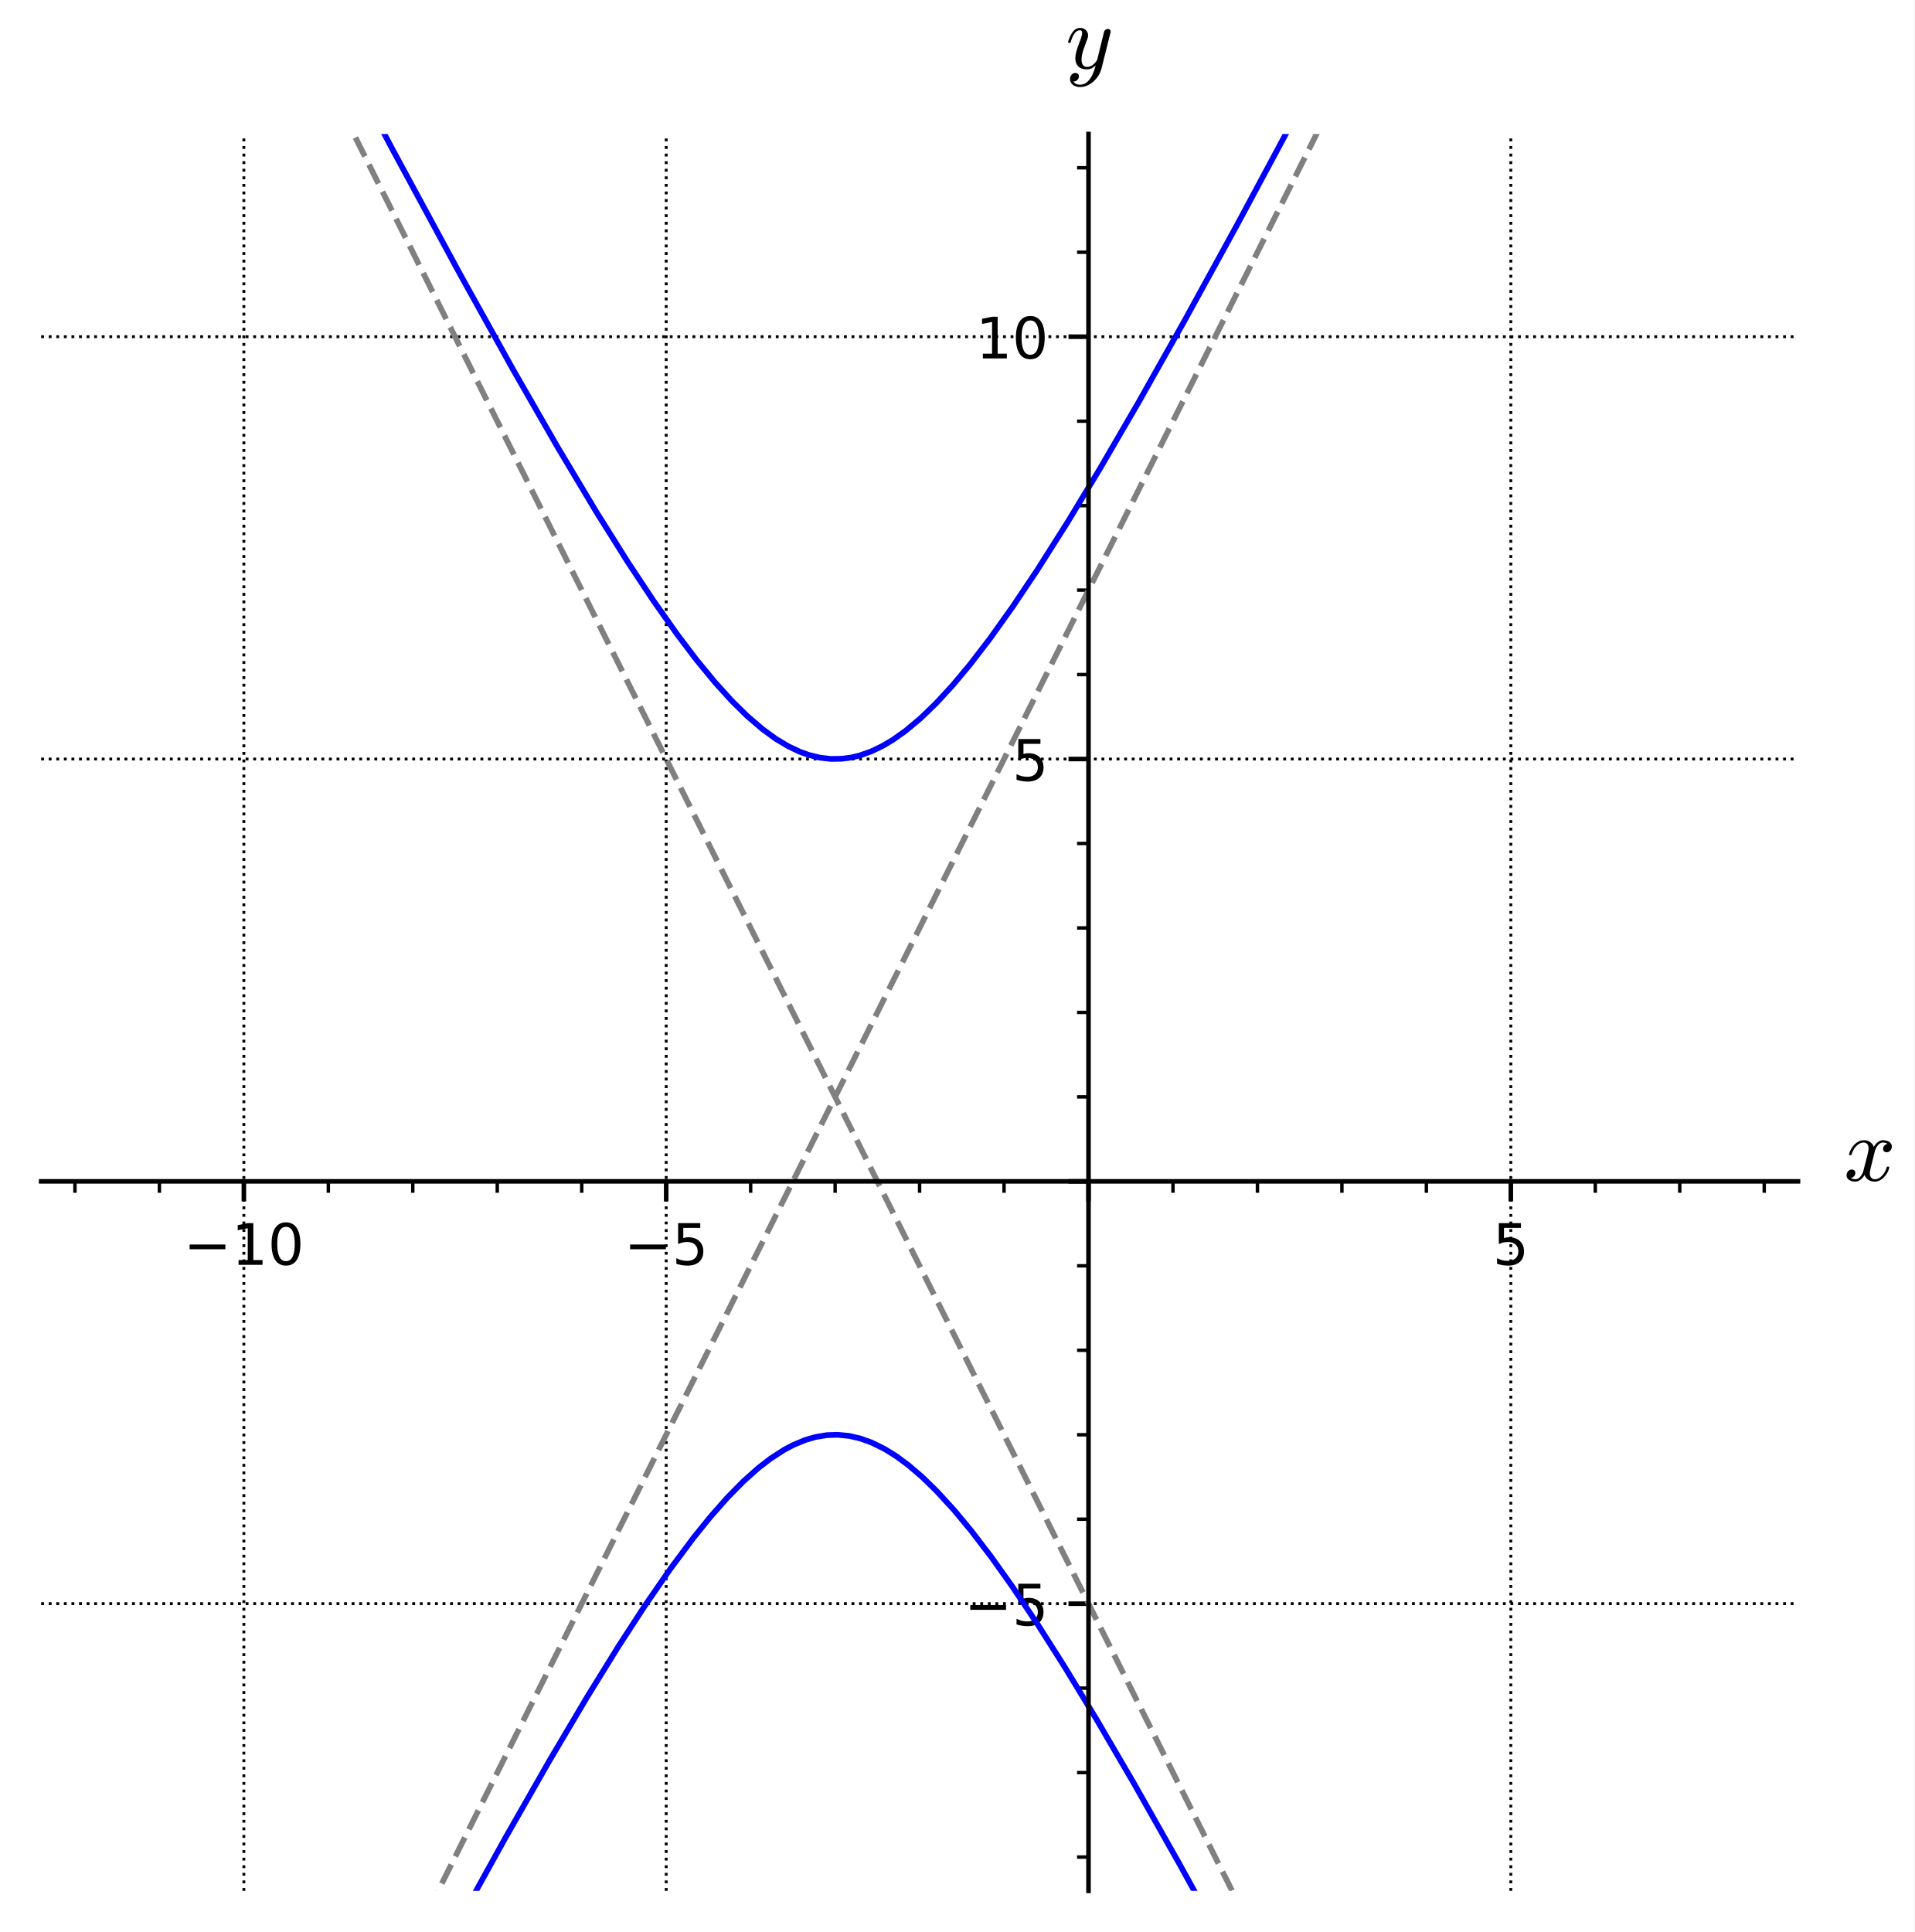
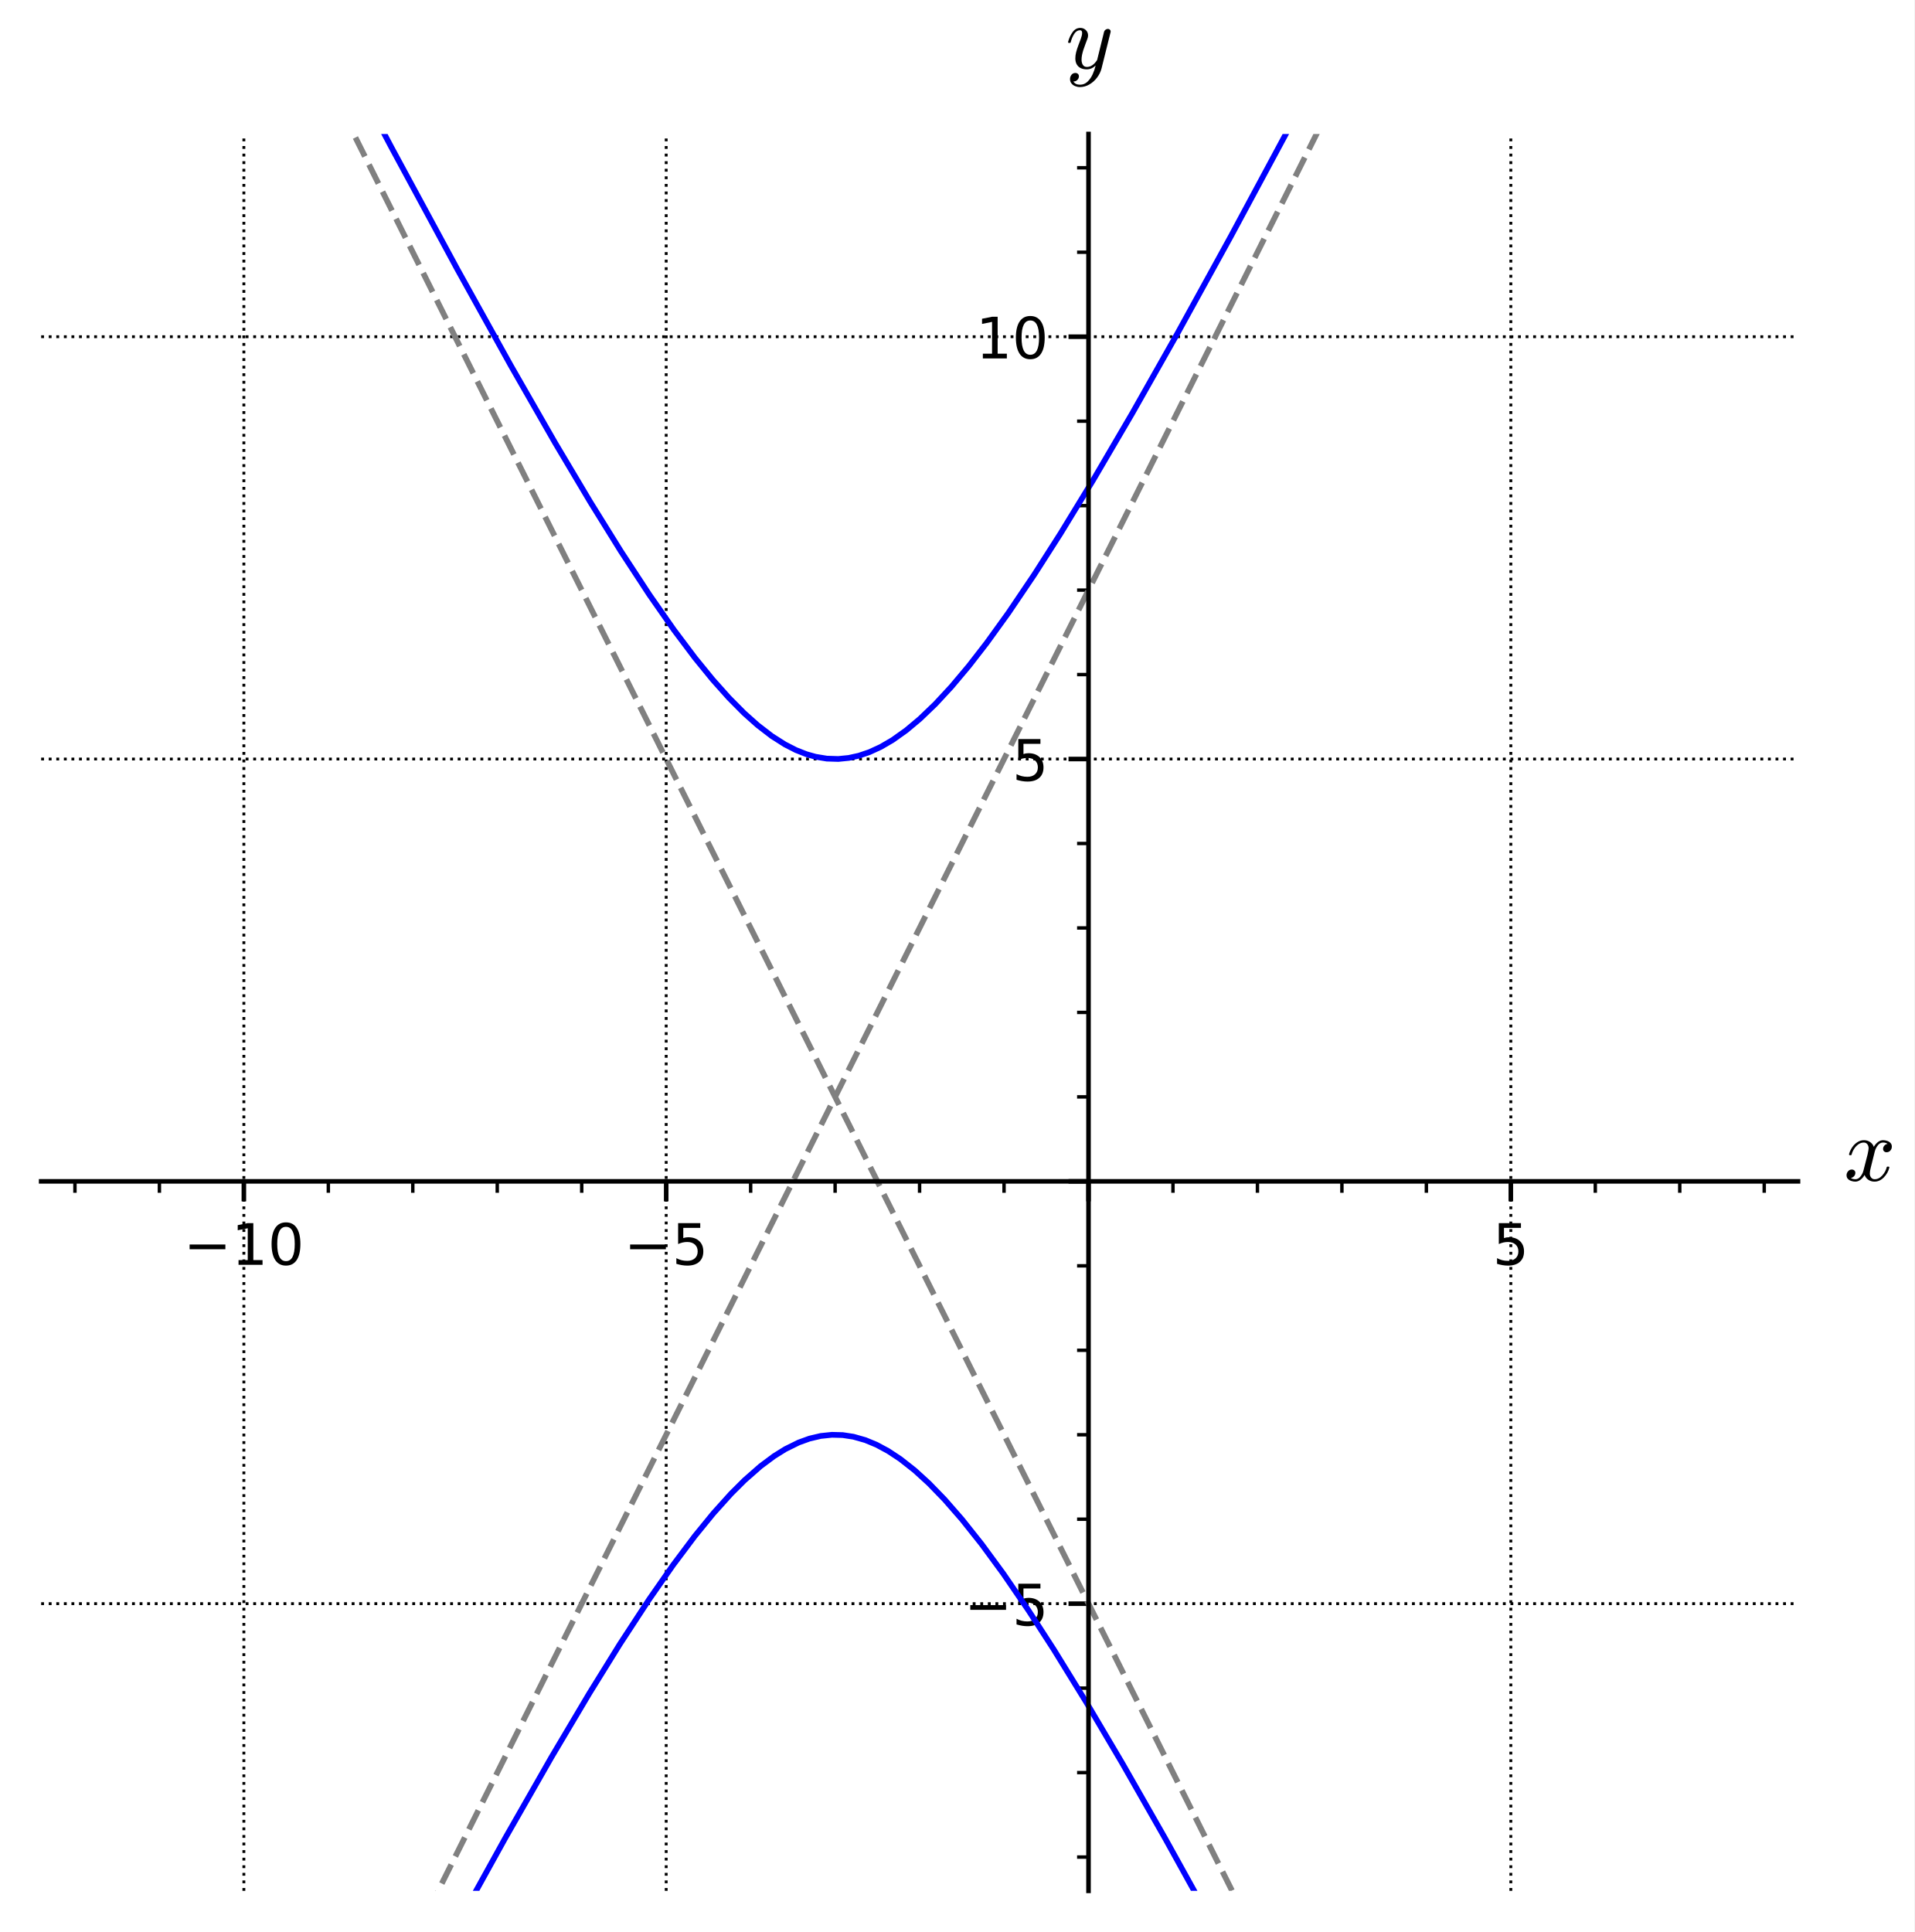
<svg xmlns="http://www.w3.org/2000/svg" xmlns:xlink="http://www.w3.org/1999/xlink" width="334.9pt" height="338.002pt" viewBox="0 0 334.9 338.002" version="1.1">
  <defs>
    <style type="text/css">*{stroke-linejoin: round; stroke-linecap: butt}</style>
  </defs>
  <g id="figure_1">
    <g id="patch_1">
      <path d="M -0 338.002  L 334.9 338.002  L 334.9 0  L -0 0  z " style="fill: #ffffff" />
    </g>
    <g id="axes_1">
      <g id="patch_2">
        <path d="M 7.2 330.803  L 314.56 330.803  L 314.56 23.442  L 7.2 23.442  z " style="fill: #ffffff" />
      </g>
      <g id="matplotlib.axis_1">
        <g id="xtick_1">
          <g id="line2d_1">
-             <path d="M 42.665 330.803  L 42.665 23.442  " clip-path="url(#p50cccb4711)" style="fill: none; stroke-dasharray: 0.5,0.825; stroke-dashoffset: 0; stroke: #000000; stroke-width: 0.5" />
+             <path d="M 42.665 330.803  L 42.665 23.442  " clip-path="url(#p3661641c7e)" style="fill: none; stroke-dasharray: 0.5,0.825; stroke-dashoffset: 0; stroke: #000000; stroke-width: 0.5" />
          </g>
          <g id="line2d_2">
            <defs>
-               <path id="mf8b054e586" d="M 0 0  L 0 3.5  " style="stroke: #000000; stroke-width: 0.8" />
-             </defs>
-             <g>
-               <use xlink:href="#mf8b054e586" x="42.665" y="206.676" style="stroke: #000000; stroke-width: 0.8" />
+               <path id="m3cffa959d9" d="M 0 0  L 0 3.5  " style="stroke: #000000; stroke-width: 0.8" />
+             </defs>
+             <g>
+               <use xlink:href="#m3cffa959d9" x="42.665" y="206.676" style="stroke: #000000; stroke-width: 0.8" />
            </g>
          </g>
          <g id="text_1">
            <g transform="translate(32.11227 221.2748) scale(0.1 -0.1)">
              <defs>
                <path id="DejaVuSans-2212" d="M 678 2272  L 4684 2272  L 4684 1741  L 678 1741  L 678 2272  z " transform="scale(0.015625)" />
                <path id="DejaVuSans-31" d="M 794 531  L 1825 531  L 1825 4091  L 703 3866  L 703 4441  L 1819 4666  L 2450 4666  L 2450 531  L 3481 531  L 3481 0  L 794 0  L 794 531  z " transform="scale(0.015625)" />
                <path id="DejaVuSans-30" d="M 2034 4250  Q 1547 4250 1301 3770  Q 1056 3291 1056 2328  Q 1056 1369 1301 889  Q 1547 409 2034 409  Q 2525 409 2770 889  Q 3016 1369 3016 2328  Q 3016 3291 2770 3770  Q 2525 4250 2034 4250  z M 2034 4750  Q 2819 4750 3233 4129  Q 3647 3509 3647 2328  Q 3647 1150 3233 529  Q 2819 -91 2034 -91  Q 1250 -91 836 529  Q 422 1150 422 2328  Q 422 3509 836 4129  Q 1250 4750 2034 4750  z " transform="scale(0.015625)" />
              </defs>
              <use xlink:href="#DejaVuSans-2212" />
              <use xlink:href="#DejaVuSans-31" x="83.789" />
              <use xlink:href="#DejaVuSans-30" x="147.412" />
            </g>
          </g>
        </g>
        <g id="xtick_2">
          <g id="line2d_3">
-             <path d="M 116.549 330.803  L 116.549 23.442  " clip-path="url(#p50cccb4711)" style="fill: none; stroke-dasharray: 0.5,0.825; stroke-dashoffset: 0; stroke: #000000; stroke-width: 0.5" />
+             <path d="M 116.549 330.803  L 116.549 23.442  " clip-path="url(#p3661641c7e)" style="fill: none; stroke-dasharray: 0.5,0.825; stroke-dashoffset: 0; stroke: #000000; stroke-width: 0.5" />
          </g>
          <g id="line2d_4">
            <g>
-               <use xlink:href="#mf8b054e586" x="116.549" y="206.676" style="stroke: #000000; stroke-width: 0.8" />
+               <use xlink:href="#m3cffa959d9" x="116.549" y="206.676" style="stroke: #000000; stroke-width: 0.8" />
            </g>
          </g>
          <g id="text_2">
            <g transform="translate(109.1781 221.2748) scale(0.1 -0.1)">
              <defs>
                <path id="DejaVuSans-35" d="M 691 4666  L 3169 4666  L 3169 4134  L 1269 4134  L 1269 2991  Q 1406 3038 1543 3061  Q 1681 3084 1819 3084  Q 2600 3084 3056 2656  Q 3513 2228 3513 1497  Q 3513 744 3044 326  Q 2575 -91 1722 -91  Q 1428 -91 1123 -41  Q 819 9 494 109  L 494 744  Q 775 591 1075 516  Q 1375 441 1709 441  Q 2250 441 2565 725  Q 2881 1009 2881 1497  Q 2881 1984 2565 2268  Q 2250 2553 1709 2553  Q 1456 2553 1204 2497  Q 953 2441 691 2322  L 691 4666  z " transform="scale(0.015625)" />
              </defs>
              <use xlink:href="#DejaVuSans-2212" />
              <use xlink:href="#DejaVuSans-35" x="83.789" />
            </g>
          </g>
        </g>
        <g id="xtick_3">
          <g id="line2d_5">
-             <path d="M 190.434 330.803  L 190.434 23.442  " clip-path="url(#p50cccb4711)" style="fill: none; stroke-dasharray: 0.5,0.825; stroke-dashoffset: 0; stroke: #000000; stroke-width: 0.5" />
+             <path d="M 190.434 330.803  L 190.434 23.442  " clip-path="url(#p3661641c7e)" style="fill: none; stroke-dasharray: 0.5,0.825; stroke-dashoffset: 0; stroke: #000000; stroke-width: 0.5" />
          </g>
          <g id="line2d_6">
            <g>
-               <use xlink:href="#mf8b054e586" x="190.434" y="206.676" style="stroke: #000000; stroke-width: 0.8" />
+               <use xlink:href="#m3cffa959d9" x="190.434" y="206.676" style="stroke: #000000; stroke-width: 0.8" />
            </g>
          </g>
        </g>
        <g id="xtick_4">
          <g id="line2d_7">
-             <path d="M 264.318 330.803  L 264.318 23.442  " clip-path="url(#p50cccb4711)" style="fill: none; stroke-dasharray: 0.5,0.825; stroke-dashoffset: 0; stroke: #000000; stroke-width: 0.5" />
+             <path d="M 264.318 330.803  L 264.318 23.442  " clip-path="url(#p3661641c7e)" style="fill: none; stroke-dasharray: 0.5,0.825; stroke-dashoffset: 0; stroke: #000000; stroke-width: 0.5" />
          </g>
          <g id="line2d_8">
            <g>
-               <use xlink:href="#mf8b054e586" x="264.318" y="206.676" style="stroke: #000000; stroke-width: 0.8" />
+               <use xlink:href="#m3cffa959d9" x="264.318" y="206.676" style="stroke: #000000; stroke-width: 0.8" />
            </g>
          </g>
          <g id="text_3">
            <g transform="translate(261.1372 221.2748) scale(0.1 -0.1)">
              <use xlink:href="#DejaVuSans-35" />
            </g>
          </g>
        </g>
        <g id="xtick_5">
          <g id="line2d_9">
            <defs>
-               <path id="ma20e1d649b" d="M 0 0  L 0 2  " style="stroke: #000000; stroke-width: 0.6" />
-             </defs>
-             <g>
-               <use xlink:href="#ma20e1d649b" x="13.111" y="206.676" style="stroke: #000000; stroke-width: 0.6" />
+               <path id="m84825e48be" d="M 0 0  L 0 2  " style="stroke: #000000; stroke-width: 0.6" />
+             </defs>
+             <g>
+               <use xlink:href="#m84825e48be" x="13.111" y="206.676" style="stroke: #000000; stroke-width: 0.6" />
            </g>
          </g>
        </g>
        <g id="xtick_6">
          <g id="line2d_10">
            <g>
-               <use xlink:href="#ma20e1d649b" x="27.888" y="206.676" style="stroke: #000000; stroke-width: 0.6" />
+               <use xlink:href="#m84825e48be" x="27.888" y="206.676" style="stroke: #000000; stroke-width: 0.6" />
            </g>
          </g>
        </g>
        <g id="xtick_7">
          <g id="line2d_11">
            <g>
-               <use xlink:href="#ma20e1d649b" x="57.442" y="206.676" style="stroke: #000000; stroke-width: 0.6" />
+               <use xlink:href="#m84825e48be" x="57.442" y="206.676" style="stroke: #000000; stroke-width: 0.6" />
            </g>
          </g>
        </g>
        <g id="xtick_8">
          <g id="line2d_12">
            <g>
-               <use xlink:href="#ma20e1d649b" x="72.218" y="206.676" style="stroke: #000000; stroke-width: 0.6" />
+               <use xlink:href="#m84825e48be" x="72.218" y="206.676" style="stroke: #000000; stroke-width: 0.6" />
            </g>
          </g>
        </g>
        <g id="xtick_9">
          <g id="line2d_13">
            <g>
-               <use xlink:href="#ma20e1d649b" x="86.995" y="206.676" style="stroke: #000000; stroke-width: 0.6" />
+               <use xlink:href="#m84825e48be" x="86.995" y="206.676" style="stroke: #000000; stroke-width: 0.6" />
            </g>
          </g>
        </g>
        <g id="xtick_10">
          <g id="line2d_14">
            <g>
-               <use xlink:href="#ma20e1d649b" x="101.772" y="206.676" style="stroke: #000000; stroke-width: 0.6" />
+               <use xlink:href="#m84825e48be" x="101.772" y="206.676" style="stroke: #000000; stroke-width: 0.6" />
            </g>
          </g>
        </g>
        <g id="xtick_11">
          <g id="line2d_15">
            <g>
-               <use xlink:href="#ma20e1d649b" x="131.326" y="206.676" style="stroke: #000000; stroke-width: 0.6" />
+               <use xlink:href="#m84825e48be" x="131.326" y="206.676" style="stroke: #000000; stroke-width: 0.6" />
            </g>
          </g>
        </g>
        <g id="xtick_12">
          <g id="line2d_16">
            <g>
-               <use xlink:href="#ma20e1d649b" x="146.103" y="206.676" style="stroke: #000000; stroke-width: 0.6" />
+               <use xlink:href="#m84825e48be" x="146.103" y="206.676" style="stroke: #000000; stroke-width: 0.6" />
            </g>
          </g>
        </g>
        <g id="xtick_13">
          <g id="line2d_17">
            <g>
-               <use xlink:href="#ma20e1d649b" x="160.88" y="206.676" style="stroke: #000000; stroke-width: 0.6" />
+               <use xlink:href="#m84825e48be" x="160.88" y="206.676" style="stroke: #000000; stroke-width: 0.6" />
            </g>
          </g>
        </g>
        <g id="xtick_14">
          <g id="line2d_18">
            <g>
-               <use xlink:href="#ma20e1d649b" x="175.657" y="206.676" style="stroke: #000000; stroke-width: 0.6" />
+               <use xlink:href="#m84825e48be" x="175.657" y="206.676" style="stroke: #000000; stroke-width: 0.6" />
            </g>
          </g>
        </g>
        <g id="xtick_15">
          <g id="line2d_19">
            <g>
-               <use xlink:href="#ma20e1d649b" x="205.211" y="206.676" style="stroke: #000000; stroke-width: 0.6" />
+               <use xlink:href="#m84825e48be" x="205.211" y="206.676" style="stroke: #000000; stroke-width: 0.6" />
            </g>
          </g>
        </g>
        <g id="xtick_16">
          <g id="line2d_20">
            <g>
-               <use xlink:href="#ma20e1d649b" x="219.988" y="206.676" style="stroke: #000000; stroke-width: 0.6" />
+               <use xlink:href="#m84825e48be" x="219.988" y="206.676" style="stroke: #000000; stroke-width: 0.6" />
            </g>
          </g>
        </g>
        <g id="xtick_17">
          <g id="line2d_21">
            <g>
-               <use xlink:href="#ma20e1d649b" x="234.765" y="206.676" style="stroke: #000000; stroke-width: 0.6" />
+               <use xlink:href="#m84825e48be" x="234.765" y="206.676" style="stroke: #000000; stroke-width: 0.6" />
            </g>
          </g>
        </g>
        <g id="xtick_18">
          <g id="line2d_22">
            <g>
-               <use xlink:href="#ma20e1d649b" x="249.542" y="206.676" style="stroke: #000000; stroke-width: 0.6" />
+               <use xlink:href="#m84825e48be" x="249.542" y="206.676" style="stroke: #000000; stroke-width: 0.6" />
            </g>
          </g>
        </g>
        <g id="xtick_19">
          <g id="line2d_23">
            <g>
-               <use xlink:href="#ma20e1d649b" x="279.095" y="206.676" style="stroke: #000000; stroke-width: 0.6" />
+               <use xlink:href="#m84825e48be" x="279.095" y="206.676" style="stroke: #000000; stroke-width: 0.6" />
            </g>
          </g>
        </g>
        <g id="xtick_20">
          <g id="line2d_24">
            <g>
-               <use xlink:href="#ma20e1d649b" x="293.872" y="206.676" style="stroke: #000000; stroke-width: 0.6" />
+               <use xlink:href="#m84825e48be" x="293.872" y="206.676" style="stroke: #000000; stroke-width: 0.6" />
            </g>
          </g>
        </g>
        <g id="xtick_21">
          <g id="line2d_25">
            <g>
-               <use xlink:href="#ma20e1d649b" x="308.649" y="206.676" style="stroke: #000000; stroke-width: 0.6" />
+               <use xlink:href="#m84825e48be" x="308.649" y="206.676" style="stroke: #000000; stroke-width: 0.6" />
            </g>
          </g>
        </g>
        <g id="text_4">
          <g transform="translate(322.56 206.6763) scale(0.16 -0.16)">
            <defs>
              <path id="Cmmi10-78" d="M 500 184  Q 613 97 819 97  Q 1019 97 1172 289  Q 1325 481 1381 709  L 1672 1844  Q 1741 2153 1741 2266  Q 1741 2425 1652 2544  Q 1563 2663 1403 2663  Q 1200 2663 1022 2536  Q 844 2409 722 2214  Q 600 2019 550 1819  Q 538 1778 500 1778  L 422 1778  Q 372 1778 372 1838  L 372 1856  Q 434 2094 584 2320  Q 734 2547 951 2687  Q 1169 2828 1416 2828  Q 1650 2828 1839 2703  Q 2028 2578 2106 2363  Q 2216 2559 2386 2693  Q 2556 2828 2759 2828  Q 2897 2828 3040 2779  Q 3184 2731 3275 2631  Q 3366 2531 3366 2381  Q 3366 2219 3261 2101  Q 3156 1984 2994 1984  Q 2891 1984 2822 2050  Q 2753 2116 2753 2216  Q 2753 2350 2845 2451  Q 2938 2553 3066 2572  Q 2950 2663 2747 2663  Q 2541 2663 2389 2472  Q 2238 2281 2175 2047  L 1894 916  Q 1825 659 1825 494  Q 1825 331 1917 214  Q 2009 97 2163 97  Q 2463 97 2698 361  Q 2934 625 3009 941  Q 3022 978 3059 978  L 3138 978  Q 3163 978 3178 961  Q 3194 944 3194 922  Q 3194 916 3188 903  Q 3097 522 2806 225  Q 2516 -72 2150 -72  Q 1916 -72 1727 54  Q 1538 181 1459 397  Q 1359 209 1182 68  Q 1006 -72 806 -72  Q 669 -72 523 -23  Q 378 25 287 125  Q 197 225 197 378  Q 197 528 301 651  Q 406 775 563 775  Q 669 775 741 711  Q 813 647 813 544  Q 813 409 723 309  Q 634 209 500 184  z " transform="scale(0.015625)" />
            </defs>
            <use xlink:href="#Cmmi10-78" transform="translate(0 0.8125)" />
          </g>
        </g>
      </g>
      <g id="matplotlib.axis_2">
        <g id="ytick_1">
          <g id="line2d_26">
-             <path d="M 7.2 280.561  L 314.56 280.561  " clip-path="url(#p50cccb4711)" style="fill: none; stroke-dasharray: 0.5,0.825; stroke-dashoffset: 0; stroke: #000000; stroke-width: 0.5" />
+             <path d="M 7.2 280.561  L 314.56 280.561  " clip-path="url(#p3661641c7e)" style="fill: none; stroke-dasharray: 0.5,0.825; stroke-dashoffset: 0; stroke: #000000; stroke-width: 0.5" />
          </g>
          <g id="line2d_27">
            <defs>
-               <path id="m29c1cea1d5" d="M 0 0  L -3.5 0  " style="stroke: #000000; stroke-width: 0.8" />
-             </defs>
-             <g>
-               <use xlink:href="#m29c1cea1d5" x="190.434" y="280.561" style="stroke: #000000; stroke-width: 0.8" />
+               <path id="me20d0fde04" d="M 0 0  L -3.5 0  " style="stroke: #000000; stroke-width: 0.8" />
+             </defs>
+             <g>
+               <use xlink:href="#me20d0fde04" x="190.434" y="280.561" style="stroke: #000000; stroke-width: 0.8" />
            </g>
          </g>
          <g id="text_5">
            <g transform="translate(168.6917 284.3602) scale(0.1 -0.1)">
              <use xlink:href="#DejaVuSans-2212" />
              <use xlink:href="#DejaVuSans-35" x="83.789" />
            </g>
          </g>
        </g>
        <g id="ytick_2">
          <g id="line2d_28">
-             <path d="M 7.2 206.676  L 314.56 206.676  " clip-path="url(#p50cccb4711)" style="fill: none; stroke-dasharray: 0.5,0.825; stroke-dashoffset: 0; stroke: #000000; stroke-width: 0.5" />
+             <path d="M 7.2 206.676  L 314.56 206.676  " clip-path="url(#p3661641c7e)" style="fill: none; stroke-dasharray: 0.5,0.825; stroke-dashoffset: 0; stroke: #000000; stroke-width: 0.5" />
          </g>
          <g id="line2d_29">
            <g>
-               <use xlink:href="#m29c1cea1d5" x="190.434" y="206.676" style="stroke: #000000; stroke-width: 0.8" />
+               <use xlink:href="#me20d0fde04" x="190.434" y="206.676" style="stroke: #000000; stroke-width: 0.8" />
            </g>
          </g>
        </g>
        <g id="ytick_3">
          <g id="line2d_30">
-             <path d="M 7.2 132.792  L 314.56 132.792  " clip-path="url(#p50cccb4711)" style="fill: none; stroke-dasharray: 0.5,0.825; stroke-dashoffset: 0; stroke: #000000; stroke-width: 0.5" />
+             <path d="M 7.2 132.792  L 314.56 132.792  " clip-path="url(#p3661641c7e)" style="fill: none; stroke-dasharray: 0.5,0.825; stroke-dashoffset: 0; stroke: #000000; stroke-width: 0.5" />
          </g>
          <g id="line2d_31">
            <g>
-               <use xlink:href="#m29c1cea1d5" x="190.434" y="132.792" style="stroke: #000000; stroke-width: 0.8" />
+               <use xlink:href="#me20d0fde04" x="190.434" y="132.792" style="stroke: #000000; stroke-width: 0.8" />
            </g>
          </g>
          <g id="text_6">
            <g transform="translate(177.0713 136.5909) scale(0.1 -0.1)">
              <use xlink:href="#DejaVuSans-35" />
            </g>
          </g>
        </g>
        <g id="ytick_4">
          <g id="line2d_32">
-             <path d="M 7.2 58.907  L 314.56 58.907  " clip-path="url(#p50cccb4711)" style="fill: none; stroke-dasharray: 0.5,0.825; stroke-dashoffset: 0; stroke: #000000; stroke-width: 0.5" />
+             <path d="M 7.2 58.907  L 314.56 58.907  " clip-path="url(#p3661641c7e)" style="fill: none; stroke-dasharray: 0.5,0.825; stroke-dashoffset: 0; stroke: #000000; stroke-width: 0.5" />
          </g>
          <g id="line2d_33">
            <g>
-               <use xlink:href="#m29c1cea1d5" x="190.434" y="58.907" style="stroke: #000000; stroke-width: 0.8" />
+               <use xlink:href="#me20d0fde04" x="190.434" y="58.907" style="stroke: #000000; stroke-width: 0.8" />
            </g>
          </g>
          <g id="text_7">
            <g transform="translate(170.7088 62.70633) scale(0.1 -0.1)">
              <use xlink:href="#DejaVuSans-31" />
              <use xlink:href="#DejaVuSans-30" x="63.623" />
            </g>
          </g>
        </g>
        <g id="ytick_5">
          <g id="line2d_34">
            <defs>
-               <path id="mfe96200a8c" d="M 0 0  L -2 0  " style="stroke: #000000; stroke-width: 0.6" />
-             </defs>
-             <g>
-               <use xlink:href="#mfe96200a8c" x="190.434" y="324.892" style="stroke: #000000; stroke-width: 0.6" />
+               <path id="m7e2499a815" d="M 0 0  L -2 0  " style="stroke: #000000; stroke-width: 0.6" />
+             </defs>
+             <g>
+               <use xlink:href="#m7e2499a815" x="190.434" y="324.892" style="stroke: #000000; stroke-width: 0.6" />
            </g>
          </g>
        </g>
        <g id="ytick_6">
          <g id="line2d_35">
            <g>
-               <use xlink:href="#mfe96200a8c" x="190.434" y="310.115" style="stroke: #000000; stroke-width: 0.6" />
+               <use xlink:href="#m7e2499a815" x="190.434" y="310.115" style="stroke: #000000; stroke-width: 0.6" />
            </g>
          </g>
        </g>
        <g id="ytick_7">
          <g id="line2d_36">
            <g>
-               <use xlink:href="#mfe96200a8c" x="190.434" y="295.338" style="stroke: #000000; stroke-width: 0.6" />
+               <use xlink:href="#m7e2499a815" x="190.434" y="295.338" style="stroke: #000000; stroke-width: 0.6" />
            </g>
          </g>
        </g>
        <g id="ytick_8">
          <g id="line2d_37">
            <g>
-               <use xlink:href="#mfe96200a8c" x="190.434" y="265.784" style="stroke: #000000; stroke-width: 0.6" />
+               <use xlink:href="#m7e2499a815" x="190.434" y="265.784" style="stroke: #000000; stroke-width: 0.6" />
            </g>
          </g>
        </g>
        <g id="ytick_9">
          <g id="line2d_38">
            <g>
-               <use xlink:href="#mfe96200a8c" x="190.434" y="251.007" style="stroke: #000000; stroke-width: 0.6" />
+               <use xlink:href="#m7e2499a815" x="190.434" y="251.007" style="stroke: #000000; stroke-width: 0.6" />
            </g>
          </g>
        </g>
        <g id="ytick_10">
          <g id="line2d_39">
            <g>
-               <use xlink:href="#mfe96200a8c" x="190.434" y="236.23" style="stroke: #000000; stroke-width: 0.6" />
+               <use xlink:href="#m7e2499a815" x="190.434" y="236.23" style="stroke: #000000; stroke-width: 0.6" />
            </g>
          </g>
        </g>
        <g id="ytick_11">
          <g id="line2d_40">
            <g>
-               <use xlink:href="#mfe96200a8c" x="190.434" y="221.453" style="stroke: #000000; stroke-width: 0.6" />
+               <use xlink:href="#m7e2499a815" x="190.434" y="221.453" style="stroke: #000000; stroke-width: 0.6" />
            </g>
          </g>
        </g>
        <g id="ytick_12">
          <g id="line2d_41">
            <g>
-               <use xlink:href="#mfe96200a8c" x="190.434" y="191.899" style="stroke: #000000; stroke-width: 0.6" />
+               <use xlink:href="#m7e2499a815" x="190.434" y="191.899" style="stroke: #000000; stroke-width: 0.6" />
            </g>
          </g>
        </g>
        <g id="ytick_13">
          <g id="line2d_42">
            <g>
-               <use xlink:href="#mfe96200a8c" x="190.434" y="177.123" style="stroke: #000000; stroke-width: 0.6" />
+               <use xlink:href="#m7e2499a815" x="190.434" y="177.123" style="stroke: #000000; stroke-width: 0.6" />
            </g>
          </g>
        </g>
        <g id="ytick_14">
          <g id="line2d_43">
            <g>
-               <use xlink:href="#mfe96200a8c" x="190.434" y="162.346" style="stroke: #000000; stroke-width: 0.6" />
+               <use xlink:href="#m7e2499a815" x="190.434" y="162.346" style="stroke: #000000; stroke-width: 0.6" />
            </g>
          </g>
        </g>
        <g id="ytick_15">
          <g id="line2d_44">
            <g>
-               <use xlink:href="#mfe96200a8c" x="190.434" y="147.569" style="stroke: #000000; stroke-width: 0.6" />
+               <use xlink:href="#m7e2499a815" x="190.434" y="147.569" style="stroke: #000000; stroke-width: 0.6" />
            </g>
          </g>
        </g>
        <g id="ytick_16">
          <g id="line2d_45">
            <g>
-               <use xlink:href="#mfe96200a8c" x="190.434" y="118.015" style="stroke: #000000; stroke-width: 0.6" />
+               <use xlink:href="#m7e2499a815" x="190.434" y="118.015" style="stroke: #000000; stroke-width: 0.6" />
            </g>
          </g>
        </g>
        <g id="ytick_17">
          <g id="line2d_46">
            <g>
-               <use xlink:href="#mfe96200a8c" x="190.434" y="103.238" style="stroke: #000000; stroke-width: 0.6" />
+               <use xlink:href="#m7e2499a815" x="190.434" y="103.238" style="stroke: #000000; stroke-width: 0.6" />
            </g>
          </g>
        </g>
        <g id="ytick_18">
          <g id="line2d_47">
            <g>
-               <use xlink:href="#mfe96200a8c" x="190.434" y="88.461" style="stroke: #000000; stroke-width: 0.6" />
+               <use xlink:href="#m7e2499a815" x="190.434" y="88.461" style="stroke: #000000; stroke-width: 0.6" />
            </g>
          </g>
        </g>
        <g id="ytick_19">
          <g id="line2d_48">
            <g>
-               <use xlink:href="#mfe96200a8c" x="190.434" y="73.684" style="stroke: #000000; stroke-width: 0.6" />
+               <use xlink:href="#m7e2499a815" x="190.434" y="73.684" style="stroke: #000000; stroke-width: 0.6" />
            </g>
          </g>
        </g>
        <g id="ytick_20">
          <g id="line2d_49">
            <g>
-               <use xlink:href="#mfe96200a8c" x="190.434" y="44.13" style="stroke: #000000; stroke-width: 0.6" />
+               <use xlink:href="#m7e2499a815" x="190.434" y="44.13" style="stroke: #000000; stroke-width: 0.6" />
            </g>
          </g>
        </g>
        <g id="ytick_21">
          <g id="line2d_50">
            <g>
-               <use xlink:href="#mfe96200a8c" x="190.434" y="29.353" style="stroke: #000000; stroke-width: 0.6" />
+               <use xlink:href="#m7e2499a815" x="190.434" y="29.353" style="stroke: #000000; stroke-width: 0.6" />
            </g>
          </g>
        </g>
        <g id="text_8">
          <g transform="translate(186.4338 12.0825) scale(0.16 -0.16)">
            <defs>
              <path id="Cmmi10-79" d="M 538 -916  Q 672 -1147 1006 -1147  Q 1309 -1147 1531 -934  Q 1753 -722 1889 -420  Q 2025 -119 2100 197  Q 1816 -72 1484 -72  Q 1231 -72 1053 15  Q 875 103 776 276  Q 678 450 678 697  Q 678 906 734 1126  Q 791 1347 892 1617  Q 994 1888 1069 2088  Q 1153 2322 1153 2472  Q 1153 2663 1013 2663  Q 759 2663 595 2402  Q 431 2141 353 1819  Q 341 1778 300 1778  L 225 1778  Q 172 1778 172 1838  L 172 1856  Q 275 2238 487 2533  Q 700 2828 1025 2828  Q 1253 2828 1411 2678  Q 1569 2528 1569 2297  Q 1569 2178 1516 2047  Q 1488 1969 1388 1706  Q 1288 1444 1234 1272  Q 1181 1100 1147 934  Q 1113 769 1113 603  Q 1113 391 1203 244  Q 1294 97 1491 97  Q 1888 97 2203 581  L 2688 2553  Q 2709 2638 2787 2698  Q 2866 2759 2956 2759  Q 3034 2759 3092 2709  Q 3150 2659 3150 2578  Q 3150 2541 3144 2528  L 2509 -19  Q 2425 -347 2200 -647  Q 1975 -947 1658 -1130  Q 1341 -1313 997 -1313  Q 831 -1313 668 -1248  Q 506 -1184 406 -1056  Q 306 -928 306 -756  Q 306 -581 409 -453  Q 513 -325 684 -325  Q 788 -325 858 -389  Q 928 -453 928 -556  Q 928 -703 818 -812  Q 709 -922 563 -922  Q 556 -919 550 -917  Q 544 -916 538 -916  z " transform="scale(0.015625)" />
            </defs>
            <use xlink:href="#Cmmi10-79" transform="translate(0 0.8125)" />
          </g>
        </g>
      </g>
      <g id="line2d_51">
-         <path d="M 54.293 -1  L 68.771 26.325  L 80.567 48.115  L 89.79 64.705  L 97.574 78.26  L 104.329 89.556  L 109.799 98.274  L 114.269 105.024  L 118.483 110.997  L 121.845 115.43  L 125.103 119.39  L 128.071 122.658  L 130.671 125.219  L 133.388 127.553  L 135.735 129.26  L 137.925 130.57  L 139.879 131.495  L 141.492 132.077  L 143.409 132.547  L 145.313 132.771  L 147.293 132.744  L 148.936 132.521  L 150.441 132.159  L 152.421 131.456  L 154.428 130.492  L 156.166 129.46  L 158.436 127.852  L 161.051 125.661  L 163.778 123.028  L 166.667 119.89  L 169.682 116.285  L 173.142 111.786  L 177.111 106.227  L 181.439 99.767  L 186.803 91.303  L 192.413 82.026  L 199.224 70.322  L 207.216 56.132  L 216.452 39.291  L 228.414 16.988  L 237.913 -1  L 237.913 -1  " clip-path="url(#p50cccb4711)" style="fill: none; stroke: #0000ff; stroke-linecap: square" />
+         <path d="M 54.293 -1  L 68.472 25.766  L 80.037 47.15  L 89.389 63.994  L 97.116 77.477  L 103.276 87.831  L 108.608 96.415  L 113.592 104.026  L 117.915 110.217  L 121.614 115.136  L 124.698 118.917  L 127.512 122.069  L 130.162 124.742  L 132.53 126.856  L 135.027 128.777  L 137.32 130.236  L 139.246 131.222  L 141.088 131.947  L 142.688 132.398  L 144.65 132.72  L 146.659 132.781  L 148.487 132.6  L 150.242 132.215  L 152.092 131.59  L 154.096 130.668  L 156.154 129.467  L 158.537 127.773  L 160.944 125.758  L 163.643 123.166  L 166.448 120.14  L 169.496 116.516  L 172.621 112.486  L 176.406 107.243  L 180.934 100.54  L 185.546 93.326  L 191.206 84.054  L 198.055 72.36  L 205.914 58.47  L 215.307 41.399  L 226.828 19.971  L 237.913 -1  L 237.913 -1  " clip-path="url(#p3661641c7e)" style="fill: none; stroke: #0000ff; stroke-linecap: square" />
      </g>
      <g id="line2d_52">
-         <path d="M 78.75 339.002  L 88.246 321.837  L 96.089 308.086  L 102.707 296.908  L 108.233 287.974  L 112.837 280.896  L 117.287 274.453  L 121.333 269.023  L 124.265 265.393  L 127.233 262.028  L 130.106 259.111  L 132.674 256.823  L 134.788 255.191  L 137.189 253.637  L 138.725 252.821  L 140.876 251.924  L 142.73 251.391  L 144.653 251.078  L 146.532 251.013  L 148.581 251.214  L 150.511 251.661  L 152.523 252.386  L 154.796 253.511  L 156.775 254.743  L 158.948 256.348  L 161.377 258.434  L 163.858 260.854  L 166.942 264.224  L 169.883 267.766  L 173.368 272.318  L 177.073 277.517  L 181.499 284.123  L 186.253 291.608  L 191.863 300.847  L 198.397 312.034  L 206.27 325.967  L 213.456 339.002  L 213.456 339.002  " clip-path="url(#p50cccb4711)" style="fill: none; stroke: #0000ff; stroke-linecap: square" />
+         <path d="M 78.75 339.002  L 88.411 321.541  L 96.48 307.413  L 103.091 296.274  L 108.447 287.637  L 113.561 279.818  L 117.758 273.799  L 121.556 268.736  L 124.811 264.749  L 127.9 261.319  L 130.258 258.967  L 133.07 256.499  L 135.429 254.744  L 137.385 253.525  L 139.722 252.369  L 141.616 251.684  L 143.582 251.222  L 145.545 251.018  L 147.423 251.066  L 149.307 251.353  L 151.393 251.946  L 153.346 252.756  L 155.375 253.848  L 157.504 255.253  L 160.025 257.237  L 162.502 259.497  L 165.239 262.316  L 168.285 265.804  L 171.75 270.161  L 175.545 275.332  L 179.958 281.778  L 184.368 288.597  L 190.023 297.775  L 196.346 308.481  L 203.817 321.581  L 212.907 337.997  L 213.456 339.002  L 213.456 339.002  " clip-path="url(#p3661641c7e)" style="fill: none; stroke: #0000ff; stroke-linecap: square" />
      </g>
      <g id="line2d_53">
-         <path d="M 72.552 339.002  L 234.765 14.576  " clip-path="url(#p50cccb4711)" style="fill: none; stroke-dasharray: 3.7,1.6; stroke-dashoffset: 0; stroke: #808080" />
+         <path d="M 72.552 339.002  L 234.765 14.576  " clip-path="url(#p3661641c7e)" style="fill: none; stroke-dasharray: 3.7,1.6; stroke-dashoffset: 0; stroke: #808080" />
      </g>
      <g id="line2d_54">
-         <path d="M 57.442 14.576  L 219.655 339.002  " clip-path="url(#p50cccb4711)" style="fill: none; stroke-dasharray: 3.7,1.6; stroke-dashoffset: 0; stroke: #808080" />
+         <path d="M 57.442 14.576  L 219.655 339.002  " clip-path="url(#p3661641c7e)" style="fill: none; stroke-dasharray: 3.7,1.6; stroke-dashoffset: 0; stroke: #808080" />
      </g>
      <g id="patch_3">
        <path d="M 190.434 330.803  L 190.434 23.442  " style="fill: none; stroke: #000000; stroke-width: 0.8; stroke-linejoin: miter; stroke-linecap: square" />
      </g>
      <g id="patch_4">
        <path d="M 7.2 206.676  L 314.56 206.676  " style="fill: none; stroke: #000000; stroke-width: 0.8; stroke-linejoin: miter; stroke-linecap: square" />
      </g>
    </g>
  </g>
  <defs>
-     <clipPath id="p50cccb4711">
+     <clipPath id="p3661641c7e">
      <rect x="7.2" y="23.442" width="307.36" height="307.36" />
    </clipPath>
  </defs>
</svg>
